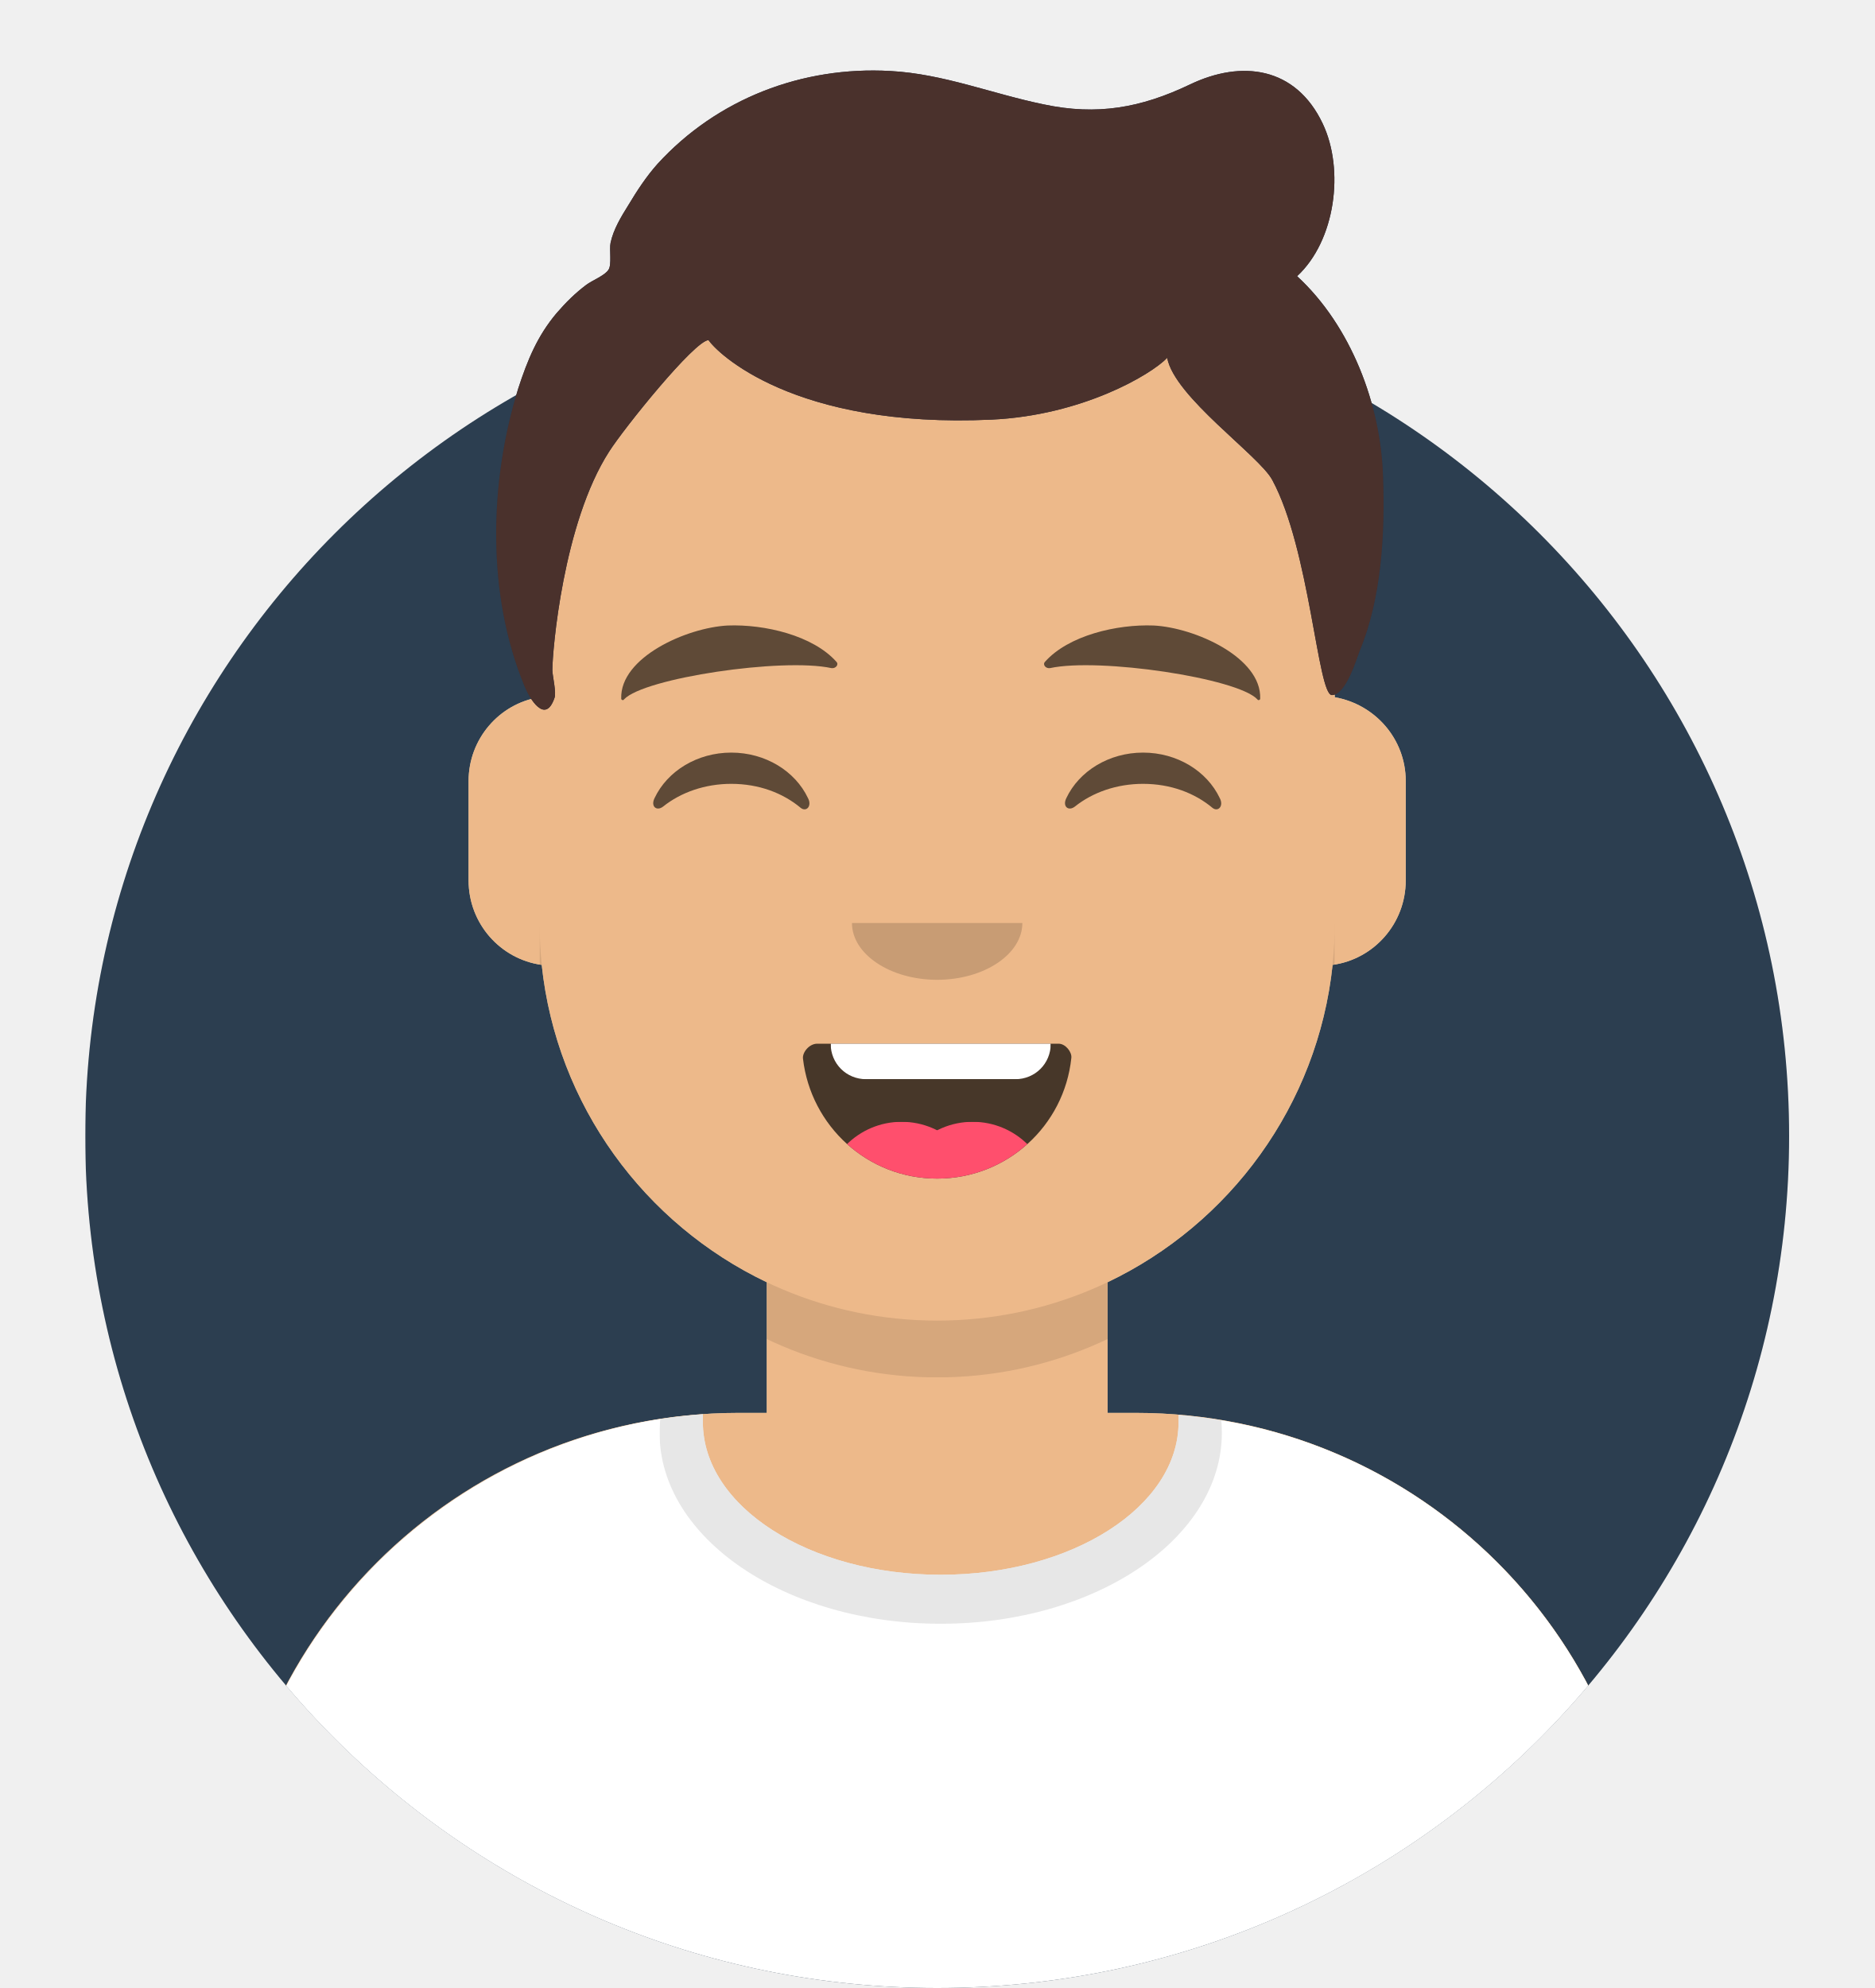
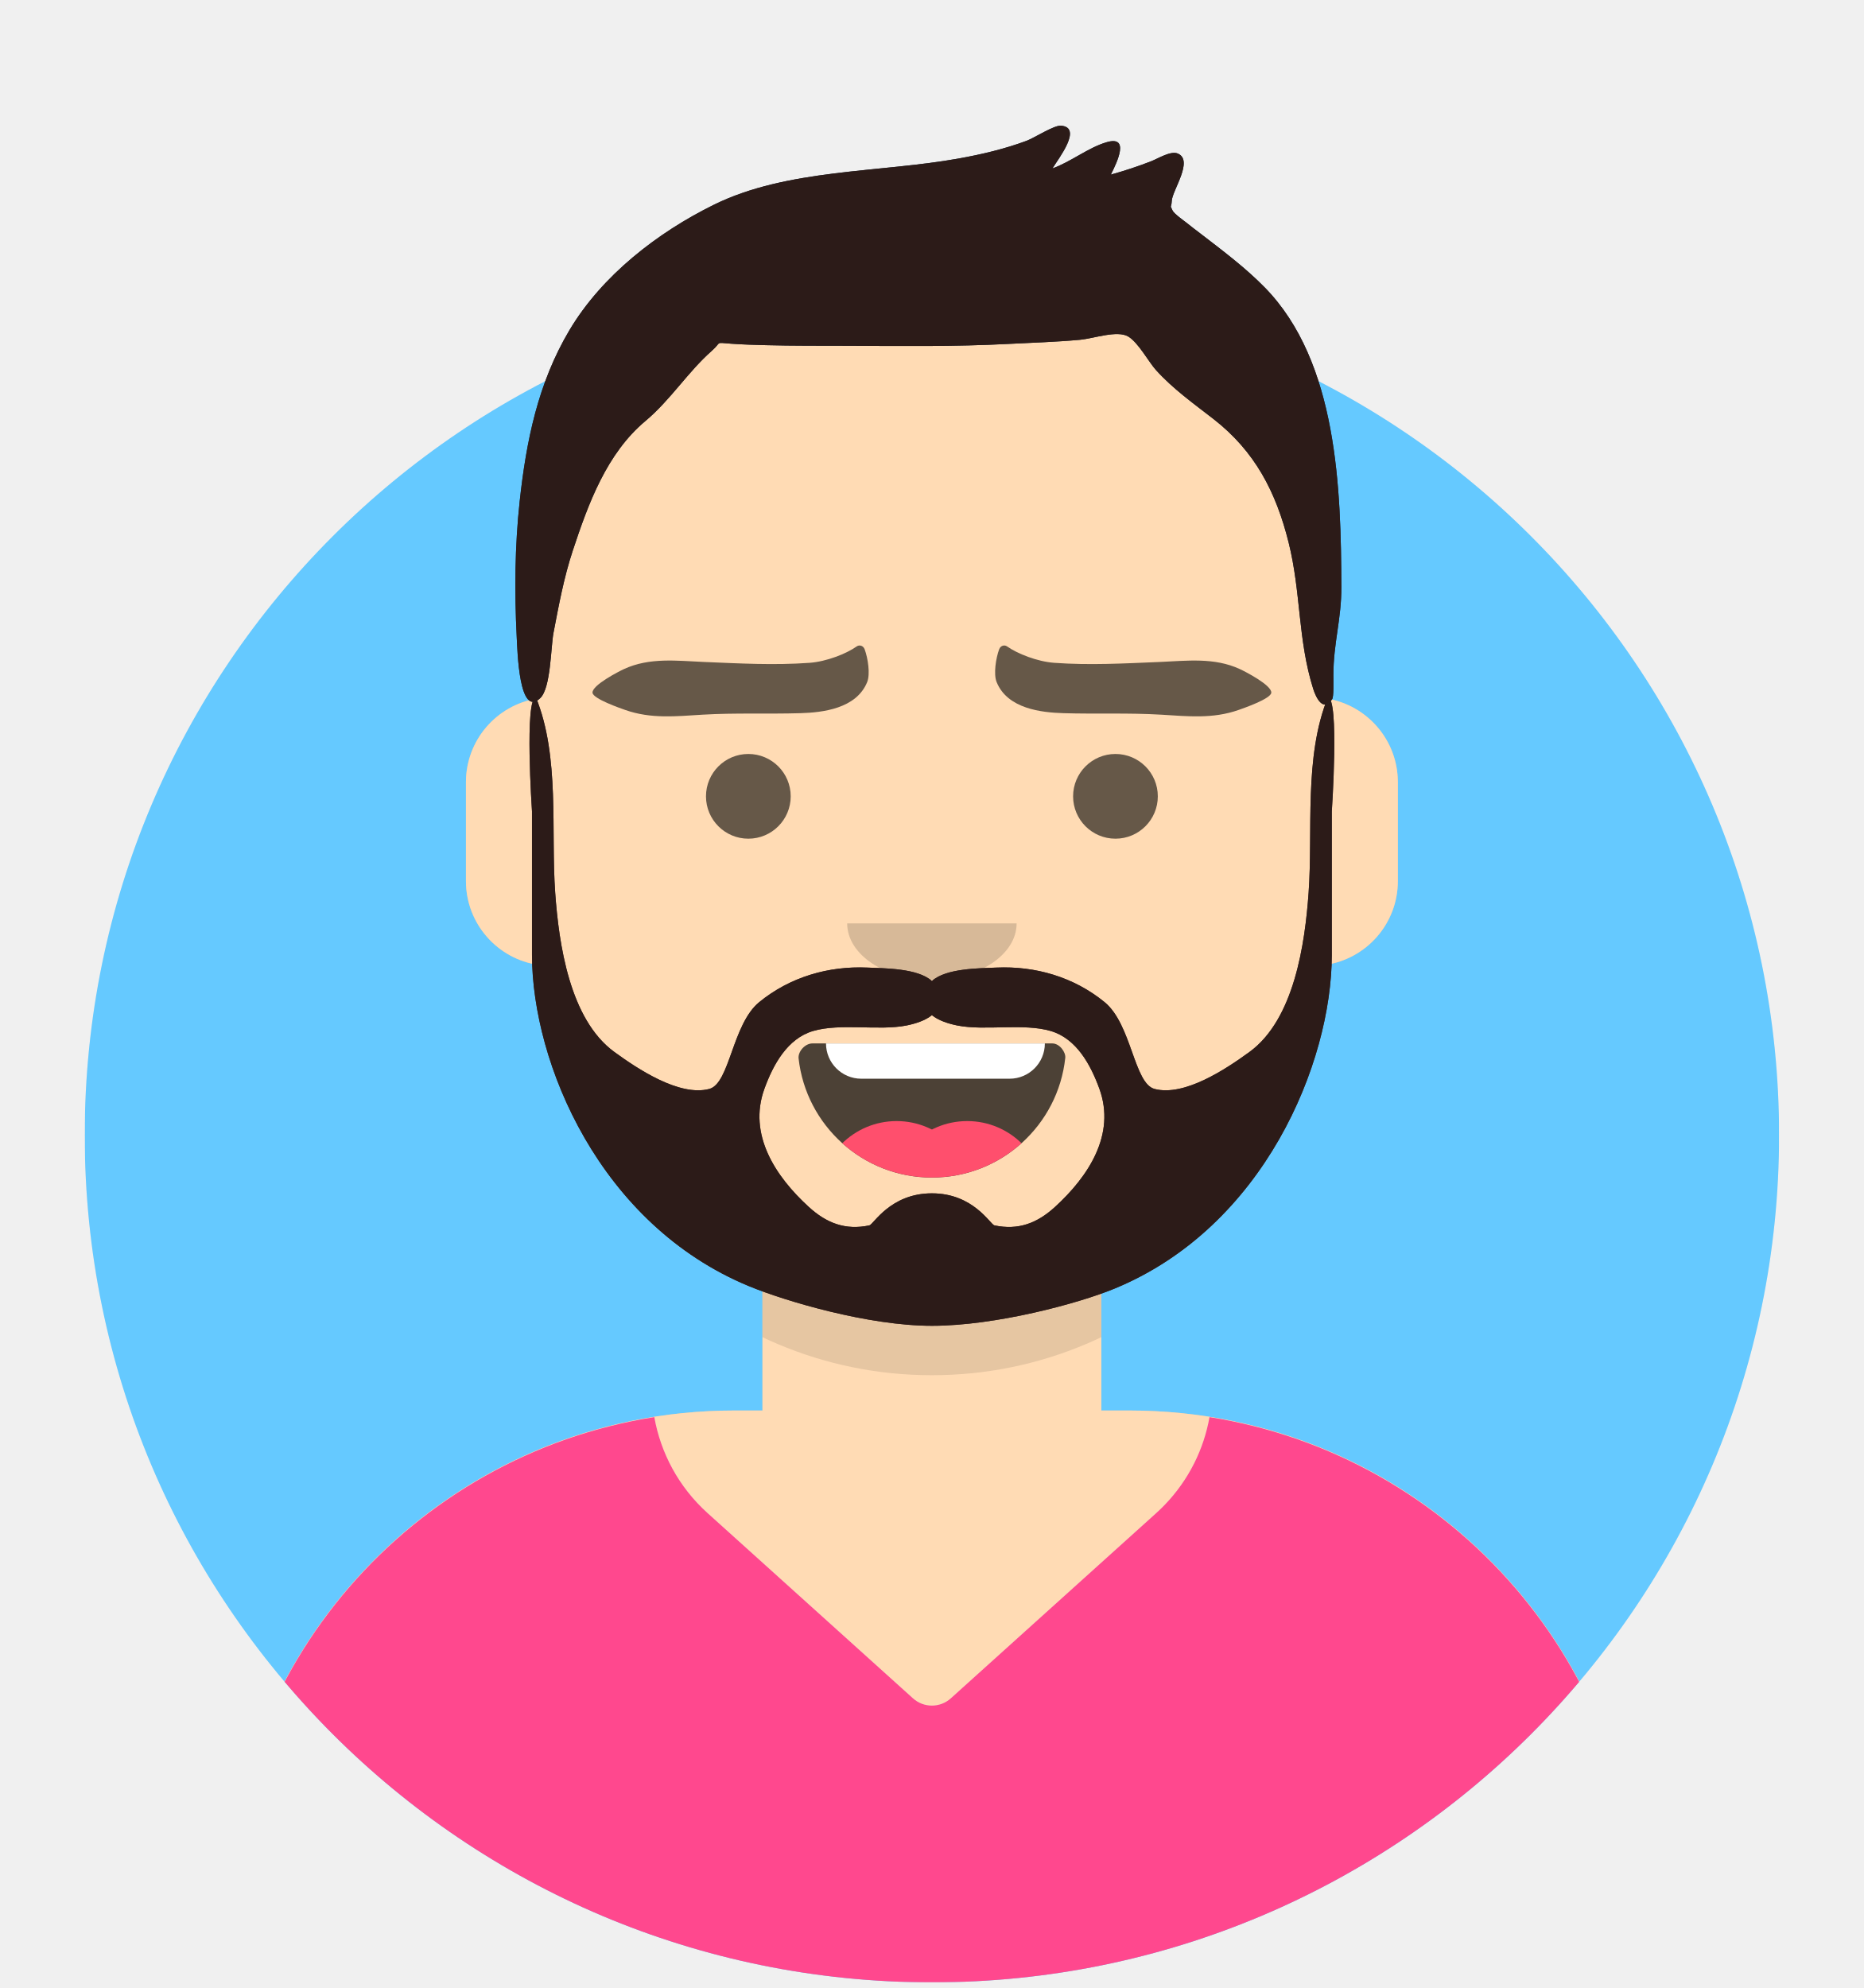
- <svg xmlns="http://www.w3.org/2000/svg" version="1.1" id="Layer_1" x="0px" y="0px" viewBox="0 0 264 280" style="enable-background:new 0 0 264 280;" xml:space="preserve">
-   <style type="text/css">
- 	.st0{fill-rule:evenodd;clip-rule:evenodd;fill:#E6E6E6;}
- 	.st1{filter:url(#Adobe_OpacityMaskFilter);}
- 	.st2{fill-rule:evenodd;clip-rule:evenodd;fill:#FFFFFF;}
- 	.st3{mask:url(#mask-2_1_);}
- 	.st4{fill-rule:evenodd;clip-rule:evenodd;fill:#2C3E50;}
- 	.st5{filter:url(#Adobe_OpacityMaskFilter_1_);}
- 	.st6{mask:url(#mask-4_1_);}
- 	.st7{fill-rule:evenodd;clip-rule:evenodd;fill:#D0C6AC;}
- 	.st8{filter:url(#Adobe_OpacityMaskFilter_2_);}
- 	.st9{mask:url(#mask-6_1_);}
- 	.st10{fill-rule:evenodd;clip-rule:evenodd;fill:#EDB98A;}
- 	.st11{filter:url(#Adobe_OpacityMaskFilter_3_);}
- 	.st12{mask:url(#mask-6_2_);fill-rule:evenodd;clip-rule:evenodd;fill-opacity:0.1;}
- 	.st13{filter:url(#Adobe_OpacityMaskFilter_4_);}
- 	.st14{mask:url(#react-mask-952_1_);}
- 	.st15{filter:url(#Adobe_OpacityMaskFilter_5_);}
- 	.st16{opacity:0.6;mask:url(#react-mask-952_2_);}
- 	.st17{fill-rule:evenodd;clip-rule:evenodd;fill-opacity:0.16;}
- 	.st18{fill-rule:evenodd;clip-rule:evenodd;fill-opacity:0.7;}
- 	.st19{filter:url(#Adobe_OpacityMaskFilter_6_);}
- 	.st20{mask:url(#react-mask-934_1_);fill-rule:evenodd;clip-rule:evenodd;fill:#FFFFFF;}
- 	.st21{filter:url(#Adobe_OpacityMaskFilter_7_);}
- 	.st22{mask:url(#react-mask-934_2_);}
- 	.st23{fill-rule:evenodd;clip-rule:evenodd;fill:#FF4F6D;}
- 	.st24{fill-rule:evenodd;clip-rule:evenodd;fill-opacity:0.6;}
- 	.st25{filter:url(#Adobe_OpacityMaskFilter_8_);}
- 	.st26{mask:url(#react-mask-925_1_);}
- 	.st27{fill-rule:evenodd;clip-rule:evenodd;fill:#28354B;}
- 	.st28{filter:url(#Adobe_OpacityMaskFilter_9_);}
- 	.st29{mask:url(#react-mask-924_1_);}
- 	.st30{fill-rule:evenodd;clip-rule:evenodd;fill:#4A312C;}
- </style>
-   <g>
-     <g transform="translate(-825, -1100)">
+ <svg xmlns="http://www.w3.org/2000/svg" xmlns:xlink="http://www.w3.org/1999/xlink" width="450px" height="480px" viewBox="0 0 264 280" version="1.1">
+   <defs>
+     <circle id="path-1" cx="120" cy="120" r="120" />
+     <path d="M12,160 C12,226.274 65.726,280 132,280 C198.274,280 252,226.274 252,160 L264,160 L264,-1.42108547e-14 L-3.19744231e-14,-1.42108547e-14 L-3.19744231e-14,160 L12,160 Z" id="path-3" />
+     <path d="M124,144.611 L124,163 L128,163 L128,163 C167.765,163 200,195.235 200,235 L200,244 L0,244 L0,235 C-4.86974701e-15,195.235 32.235,163 72,163 L72,163 L76,163 L76,144.611 C58.763,136.422 46.372,119.687 44.305,99.881 C38.48,99.058 34,94.052 34,88 L34,74 C34,68.054 38.325,63.118 44,62.166 L44,56 L44,56 C44,25.072 69.072,5.68137151e-15 100,0 L100,0 L100,0 C130.928,-5.68137151e-15 156,25.072 156,56 L156,62.166 C161.675,63.118 166,68.054 166,74 L166,88 C166,94.052 161.52,99.058 155.695,99.881 C153.628,119.687 141.237,136.422 124,144.611 Z" id="path-5" />
+   </defs>
+   <g id="avatarmaker" stroke="none" stroke-width="1" fill="none" fill-rule="evenodd">
+     <g transform="translate(-825, -1100)" id="avatarmaker/Circle">
      <g transform="translate(825, 1100)">
-         <g id="Circle" transform="translate(12, 40)">
-           <g id="Circle-Background">
-             <circle class="st0" cx="120" cy="120" r="120" />
-           </g>
-           <defs>
-             <filter id="Adobe_OpacityMaskFilter" filterUnits="userSpaceOnUse" x="0" y="0" width="240" height="240">
-               <feColorMatrix type="matrix" values="1 0 0 0 0  0 1 0 0 0  0 0 1 0 0  0 0 0 1 0" />
-             </filter>
-           </defs>
-           <mask maskUnits="userSpaceOnUse" x="0" y="0" width="240" height="240" id="mask-2_1_">
-             <g class="st1">
-               <circle id="path-1_1_" class="st2" cx="120" cy="120" r="120" />
-             </g>
+         <g id="Circle" stroke-width="1" fill-rule="evenodd" transform="translate(12, 40)">
+           <mask id="mask-2" fill="white">
+             <use xlink:href="#path-1" />
          </mask>
-           <g class="st3">
-             <rect class="st4" width="240" height="240" />
+           <use id="Circle-Background" fill="#E6E6E6" xlink:href="#path-1" />
+           <g id="ColorPaletteBlue01" mask="url(#mask-2)" fill="#65C9FF">
+             <rect id="🖍Color" x="0" y="0" width="240" height="240" />
          </g>
        </g>
-         <g id="Mask">
- 			</g>
-         <defs>
-           <filter id="Adobe_OpacityMaskFilter_1_" filterUnits="userSpaceOnUse" x="-1" y="0" width="265" height="280">
-             <feColorMatrix type="matrix" values="1 0 0 0 0  0 1 0 0 0  0 0 1 0 0  0 0 0 1 0" />
-           </filter>
-         </defs>
-         <mask maskUnits="userSpaceOnUse" x="-1" y="0" width="265" height="280" id="mask-4_1_">
-           <g class="st5">
-             <path id="path-3_1_" class="st2" d="M12,160c0,66.3,53.7,120,120,120s120-53.7,120-120h12V0H0v160H12z" />
-           </g>
+         <mask id="mask-4" fill="white">
+           <use xlink:href="#path-3" />
        </mask>
-         <g id="Avataaar" class="st6">
+         <g id="Mask" />
+         <g id="avatarmaker" stroke-width="1" fill-rule="evenodd" mask="url(#mask-4)">
          <g id="Body" transform="translate(32, 36)">
-             <g>
-               <path class="st7" d="M124,144.6V163h4l0,0c39.8,0,72,32.2,72,72v9H0v-9c0-39.8,32.2-72,72-72l0,0h4v-18.4        c-17.2-8.2-29.6-24.9-31.7-44.7C38.5,99.1,34,94.1,34,88V74c0-5.9,4.3-10.9,10-11.8V56l0,0c0-30.9,25.1-56,56-56l0,0l0,0        c30.9,0,56,25.1,56,56v6.2c5.7,1,10,5.9,10,11.8v14c0,6.1-4.5,11.1-10.3,11.9C153.6,119.7,141.2,136.4,124,144.6z" />
-             </g>
-             <defs>
-               <filter id="Adobe_OpacityMaskFilter_2_" filterUnits="userSpaceOnUse" x="-32" y="0" width="264" height="244">
-                 <feColorMatrix type="matrix" values="1 0 0 0 0  0 1 0 0 0  0 0 1 0 0  0 0 0 1 0" />
-               </filter>
-             </defs>
-             <mask maskUnits="userSpaceOnUse" x="-32" y="0" width="264" height="244" id="mask-6_1_">
-               <g class="st8">
-                 <path id="path-5_1_" class="st2" d="M124,144.6V163h4l0,0c39.8,0,72,32.2,72,72v9H0v-9c0-39.8,32.2-72,72-72l0,0h4v-18.4         c-17.2-8.2-29.6-24.9-31.7-44.7C38.5,99.1,34,94.1,34,88V74c0-5.9,4.3-10.9,10-11.8V56l0,0c0-30.9,25.1-56,56-56l0,0l0,0         c30.9,0,56,25.1,56,56v6.2c5.7,1,10,5.9,10,11.8v14c0,6.1-4.5,11.1-10.3,11.9C153.6,119.7,141.2,136.4,124,144.6z" />
-               </g>
+             <mask id="mask-6" fill="white">
+               <use xlink:href="#path-5" />
            </mask>
-             <g class="st9">
-               <g id="Color" transform="translate(-32, 0)">
-                 <rect class="st10" width="264" height="244" />
+             <use fill="#D0C6AC" xlink:href="#path-5" />
+             <g id="Skin/👶🏽-03-Brown" mask="url(#mask-6)" fill="#FFDBB4">
+               <g transform="translate(-32, 0)" id="Color">
+                 <rect x="0" y="0" width="264" height="244" />
              </g>
            </g>
+             <path d="M156,79 L156,102 C156,132.928 130.928,158 100,158 C69.072,158 44,132.928 44,102 L44,79 L44,94 C44,124.928 69.072,150 100,150 C130.928,150 156,124.928 156,94 L156,79 Z" id="Neck-Shadow" fill-opacity="0.1" fill="#000000" mask="url(#mask-6)" />
+           </g>
+           <g id="Clothing/Shirt-V-Neck" transform="translate(0, 170)">
            <defs>
-               <filter id="Adobe_OpacityMaskFilter_3_" filterUnits="userSpaceOnUse" x="44" y="79" width="112" height="79">
-                 <feColorMatrix type="matrix" values="1 0 0 0 0  0 1 0 0 0  0 0 1 0 0  0 0 0 1 0" />
-               </filter>
+               <path d="M171.32,29.936 C205.706,35.367 232,65.139 232,101.052 L232,110 L32,110 L32,101.052 C32,65.138 58.294,35.366 92.682,29.936 C93.584,35.005 96.116,39.824 100.236,43.539 L100.236,43.539 L129.321,69.768 C130.843,71.14 133.157,71.14 134.679,69.768 L134.679,69.768 L163.764,43.539 C164.189,43.155 164.601,42.756 164.998,42.343 C168.414,38.787 170.517,34.452 171.32,29.936 Z" id="react-path-91" />
            </defs>
-             <mask maskUnits="userSpaceOnUse" x="44" y="79" width="112" height="79" id="mask-6_2_">
-               <g class="st11">
-                 <path id="path-5_2_" class="st2" d="M124,144.6V163h4l0,0c39.8,0,72,32.2,72,72v9H0v-9c0-39.8,32.2-72,72-72l0,0h4v-18.4         c-17.2-8.2-29.6-24.9-31.7-44.7C38.5,99.1,34,94.1,34,88V74c0-5.9,4.3-10.9,10-11.8V56l0,0c0-30.9,25.1-56,56-56l0,0l0,0         c30.9,0,56,25.1,56,56v6.2c5.7,1,10,5.9,10,11.8v14c0,6.1-4.5,11.1-10.3,11.9C153.6,119.7,141.2,136.4,124,144.6z" />
-               </g>
+             <mask id="react-mask-92" fill="white">
+               <use xlink:href="#react-path-91" />
            </mask>
-             <path id="Neck-Shadow" class="st12" d="M156,79v23c0,30.9-25.1,56-56,56s-56-25.1-56-56V79v15c0,30.9,25.1,56,56,56       s56-25.1,56-56V79z" />
-           </g>
-           <g transform="translate(0, 170)">
-             <g id="Clothes">
-               <path class="st0" d="M166,29.3c37,3,66,34,66,71.8v8.9H32v-8.9C32,63,61.6,31.8,99,29.2c0,0.4,0,0.7,0,1.1        c0,11.9,15,21.5,33.5,21.5S166,42.2,166,30.3C166,30,166,29.6,166,29.3z" />
-             </g>
-             <defs>
-               <filter id="Adobe_OpacityMaskFilter_4_" filterUnits="userSpaceOnUse" x="0" y="0" width="264" height="110">
-                 <feColorMatrix type="matrix" values="1 0 0 0 0  0 1 0 0 0  0 0 1 0 0  0 0 0 1 0" />
-               </filter>
-             </defs>
-             <mask maskUnits="userSpaceOnUse" x="0" y="0" width="264" height="110" id="react-mask-952_1_">
-               <g class="st13">
-                 <path id="react-path-951_1_" class="st2" d="M166,29.3c37,3,66,34,66,71.8v8.9H32v-8.9C32,63,61.6,31.8,99,29.2         c0,0.4,0,0.7,0,1.1c0,11.9,15,21.5,33.5,21.5S166,42.2,166,30.3C166,30,166,29.6,166,29.3z" />
-               </g>
-             </mask>
-             <g class="st14">
-               <rect class="st2" width="264" height="110" />
-             </g>
-             <defs>
-               <filter id="Adobe_OpacityMaskFilter_5_" filterUnits="userSpaceOnUse" x="92.9" y="4.9" width="79.3" height="53.8">
-                 <feColorMatrix type="matrix" values="1 0 0 0 0  0 1 0 0 0  0 0 1 0 0  0 0 0 1 0" />
-               </filter>
-             </defs>
-             <mask maskUnits="userSpaceOnUse" x="92.9" y="4.9" width="79.3" height="53.8" id="react-mask-952_2_">
-               <g class="st15">
-                 <path id="react-path-951_2_" class="st2" d="M166,29.3c37,3,66,34,66,71.8v8.9H32v-8.9C32,63,61.6,31.8,99,29.2         c0,0.4,0,0.7,0,1.1c0,11.9,15,21.5,33.5,21.5S166,42.2,166,30.3C166,30,166,29.6,166,29.3z" />
-               </g>
-             </mask>
-             <g id="Shadowy" class="st16">
-               <g transform="translate(92, 4)">
-                 <ellipse class="st17" cx="40.5" cy="27.8" rx="39.6" ry="26.9" />
-               </g>
+             <use id="Clothes" fill="#E6E6E6" fill-rule="evenodd" xlink:href="#react-path-91" />
+             <g id="Color/Palette/Gray-01" mask="url(#react-mask-92)" fill-rule="evenodd" fill="#ff488e">
+               <rect id="🖍Color" x="0" y="0" width="264" height="110" />
            </g>
          </g>
-           <g id="Face" transform="translate(76, 82)">
-             <g transform="translate(2, 52)">
-               <g id="Mouth">
-                 <path class="st18" d="M35.1,15.1C36.2,24.6,44.2,32,54,32c9.8,0,17.9-7.4,18.9-17c0.1-0.8-0.8-2-1.8-2c-14.9,0-26.3,0-34,0         C36,13,35,14.2,35.1,15.1z" />
-               </g>
+           <g id="Face" transform="translate(76, 82)" fill="#000000">
+             <g id="Mouth/Smile" transform="translate(2, 52)">
              <defs>
-                 <filter id="Adobe_OpacityMaskFilter_6_" filterUnits="userSpaceOnUse" x="39" y="2" width="31" height="16">
-                   <feColorMatrix type="matrix" values="1 0 0 0 0  0 1 0 0 0  0 0 1 0 0  0 0 0 1 0" />
-                 </filter>
+                 <path d="M35.118,15.128 C36.176,24.62 44.226,32 54,32 C63.804,32 71.874,24.574 72.892,15.04 C72.974,14.273 72.117,13 71.043,13 C56.149,13 44.738,13 37.087,13 C36.007,13 35.012,14.178 35.118,15.128 Z" id="react-path-105" />
              </defs>
-               <mask maskUnits="userSpaceOnUse" x="39" y="2" width="31" height="16" id="react-mask-934_1_">
-                 <g class="st19">
-                   <path id="react-path-933_1_" class="st2" d="M35.1,15.1C36.2,24.6,44.2,32,54,32c9.8,0,17.9-7.4,18.9-17          c0.1-0.8-0.8-2-1.8-2c-14.9,0-26.3,0-34,0C36,13,35,14.2,35.1,15.1z" />
-                 </g>
+               <mask id="react-mask-106" fill="white">
+                 <use xlink:href="#react-path-105" />
              </mask>
-               <path id="Teeth" class="st20" d="M44,2h21c2.8,0,5,2.2,5,5v6c0,2.8-2.2,5-5,5H44c-2.8,0-5-2.2-5-5V7C39,4.2,41.2,2,44,2z" />
-               <defs>
-                 <filter id="Adobe_OpacityMaskFilter_7_" filterUnits="userSpaceOnUse" x="38" y="24" width="32" height="22">
-                   <feColorMatrix type="matrix" values="1 0 0 0 0  0 1 0 0 0  0 0 1 0 0  0 0 0 1 0" />
-                 </filter>
-               </defs>
-               <mask maskUnits="userSpaceOnUse" x="38" y="24" width="32" height="22" id="react-mask-934_2_">
-                 <g class="st21">
-                   <path id="react-path-933_2_" class="st2" d="M35.1,15.1C36.2,24.6,44.2,32,54,32c9.8,0,17.9-7.4,18.9-17          c0.1-0.8-0.8-2-1.8-2c-14.9,0-26.3,0-34,0C36,13,35,14.2,35.1,15.1z" />
-                 </g>
-               </mask>
-               <g id="Tongue" class="st22">
+               <use id="Mouth" fill-opacity="0.7" fill="#000000" fill-rule="evenodd" xlink:href="#react-path-105" />
+               <rect id="Teeth" fill="#FFFFFF" fill-rule="evenodd" mask="url(#react-mask-106)" x="39" y="2" width="31" height="16" rx="5" />
+               <g id="Tongue" stroke-width="1" fill-rule="evenodd" mask="url(#react-mask-106)" fill="#FF4F6D">
                <g transform="translate(38, 24)">
-                   <circle class="st23" cx="11" cy="11" r="11" />
-                   <circle class="st23" cx="21" cy="11" r="11" />
+                   <circle cx="11" cy="11" r="11" />
+                   <circle cx="21" cy="11" r="11" />
                </g>
              </g>
            </g>
-             <g transform="translate(28, 40)">
-               <path id="Nose" class="st17" d="M16,8c0,4.4,5.4,8,12,8l0,0c6.6,0,12-3.6,12-8" />
+             <g id="Nose/Default" transform="translate(28, 40)" fill-opacity="0.16">
+               <path d="M16,8 C16,12.418 21.373,16 28,16 L28,16 C34.627,16 40,12.418 40,8" id="Nose" />
            </g>
-             <g transform="translate(0, 8)">
-               <path id="Squint" class="st24" d="M16.2,22.4C18,18.6,22.2,16,27,16c4.8,0,9,2.6,10.8,6.4c0.6,1.1-0.2,2-1,1.4        c-2.5-2.1-5.9-3.4-9.8-3.4c-3.7,0-7.1,1.2-9.6,3.2C16.5,24.3,15.6,23.6,16.2,22.4z" />
-               <path class="st24" d="M74.2,22.4C76,18.6,80.2,16,85,16c4.8,0,9,2.6,10.8,6.4c0.6,1.1-0.2,2-1,1.4c-2.5-2.1-5.9-3.4-9.8-3.4        c-3.7,0-7.1,1.2-9.6,3.2C74.5,24.3,73.6,23.6,74.2,22.4z" />
+             <g id="Eyes/Default-😀" transform="translate(0, 8)" fill-opacity="0.6">
+               <circle id="Eye" cx="30" cy="22" r="6" />
+               <circle id="Eye" cx="82" cy="22" r="6" />
            </g>
-             <g>
-               <path id="Eyebrow" class="st24" d="M26.5,6.1c-5.8,0.3-15.2,4.5-15,10.3c0,0.2,0.3,0.3,0.4,0.1c2.8-3,22.3-5.9,29.2-4.4        c0.6,0.1,1.1-0.5,0.7-0.9C38.5,7.5,31.7,5.9,26.5,6.1" />
-               <path class="st24" d="M86.5,6.1c5.8,0.3,15.2,4.5,15,10.3c0,0.2-0.3,0.3-0.4,0.1c-2.8-3-22.3-5.9-29.2-4.4        c-0.6,0.1-1.1-0.5-0.7-0.9C74.5,7.5,81.3,5.9,86.5,6.1" />
+             <g id="Eyebrow/Natural/Flat-Natural" fill-opacity="0.6">
+               <path d="M38.569,10.702 C33.587,11.238 28.655,11.134 23.656,11.101 C19.823,11.076 15.92,10.689 12.325,12.509 C11.636,12.857 7.877,14.945 8.003,16.011 C8.104,16.863 12.013,18.064 12.717,18.284 C16.428,19.445 19.924,18.928 23.687,18.57 C28.302,18.132 32.914,18.175 37.532,17.874 C40.642,17.672 45.422,16.977 46.829,13.148 C47.253,11.995 46.815,9.734 46.307,8.506 C46.105,8.018 45.563,7.85 45.169,8.149 C43.756,9.222 40.985,10.443 38.569,10.702" id="Fill-10" transform="translate(27.5, 13.5) rotate(2) translate(-27.5, -13.5) " />
+               <path d="M95.569,10.702 C90.587,11.238 85.655,11.134 80.656,11.101 C76.823,11.076 72.92,10.689 69.325,12.509 C68.636,12.857 64.877,14.945 65.003,16.011 C65.104,16.863 69.013,18.064 69.717,18.284 C73.428,19.445 76.924,18.928 80.687,18.57 C85.302,18.132 89.914,18.175 94.532,17.874 C97.642,17.672 102.422,16.977 103.829,13.148 C104.253,11.995 103.815,9.734 103.307,8.506 C103.105,8.018 102.563,7.85 102.169,8.149 C100.756,9.222 97.985,10.443 95.569,10.702" id="Fill-10" transform="translate(84.5, 13.5) scale(-1, 1) rotate(2) translate(-84.5, -13.5) " />
            </g>
          </g>
-           <g id="Top">
+           <g id="Top" stroke-width="1" fill-rule="evenodd">
            <defs>
-               <filter id="Adobe_OpacityMaskFilter_8_" filterUnits="userSpaceOnUse" x="-1" y="0" width="264" height="280">
-                 <feColorMatrix type="matrix" values="1 0 0 0 0  0 1 0 0 0  0 0 1 0 0  0 0 0 1 0" />
+               <rect id="react-path-64" x="0" y="0" width="264" height="280" />
+               <path d="M180.15,39.92 C177.39,37.1 174.186,34.707 171.069,32.307 C170.382,31.777 169.683,31.261 169.011,30.712 C168.858,30.587 167.292,29.466 167.105,29.053 C166.654,28.06 166.915,28.833 166.977,27.649 C167.056,26.151 170.111,21.919 167.831,20.949 C166.828,20.522 165.04,21.658 164.078,22.033 C162.196,22.767 160.292,23.393 158.347,23.933 C159.279,22.076 161.055,18.359 157.716,19.354 C155.114,20.129 152.69,22.122 150.076,23.059 C150.941,21.642 154.4,17.248 151.274,17.002 C150.302,16.926 147.471,18.75 146.424,19.14 C143.287,20.305 140.083,21.059 136.79,21.653 C125.592,23.671 112.497,23.095 102.137,28.193 C94.149,32.124 86.263,38.222 81.648,45.988 C77.201,53.473 75.538,61.664 74.607,70.241 C73.924,76.536 73.868,83.043 74.188,89.36 C74.292,91.43 74.525,100.971 77.532,98.081 C79.03,96.642 79.019,90.828 79.396,88.86 C80.147,84.945 80.87,81.013 82.122,77.223 C84.328,70.544 86.931,63.43 92.427,58.83 C95.954,55.878 98.431,51.889 101.806,48.911 C103.322,47.574 102.165,47.713 104.603,47.889 C106.241,48.006 107.885,48.051 109.526,48.094 C113.322,48.193 117.124,48.168 120.921,48.181 C128.568,48.209 136.179,48.317 143.819,47.916 C147.214,47.739 150.618,47.642 154.004,47.328 C155.895,47.153 159.251,45.941 160.808,46.867 C162.233,47.714 163.713,50.482 164.736,51.615 C167.154,54.294 170.036,56.339 172.862,58.535 C178.757,63.115 181.732,68.867 183.523,76.023 C185.306,83.153 184.806,89.768 187.013,96.785 C187.402,98.018 188.429,100.145 189.695,98.239 C189.93,97.885 189.87,95.939 189.87,94.819 C189.87,90.3 191.014,86.908 191,82.359 C190.944,68.527 190.496,50.491 180.15,39.92 Z" id="react-path-63" />
+               <filter x="-0.8%" y="-2.0%" width="101.5%" height="108.0%" filterUnits="objectBoundingBox" id="react-filter-60">
+                 <feOffset dx="0" dy="2" in="SourceAlpha" result="shadowOffsetOuter1" />
+                 <feColorMatrix values="0 0 0 0 0   0 0 0 0 0   0 0 0 0 0  0 0 0 0.16 0" type="matrix" in="shadowOffsetOuter1" result="shadowMatrixOuter1" />
+                 <feMerge>
+                   <feMergeNode in="shadowMatrixOuter1" />
+                   <feMergeNode in="SourceGraphic" />
+                 </feMerge>
              </filter>
            </defs>
-             <mask maskUnits="userSpaceOnUse" x="-1" y="0" width="264" height="280" id="react-mask-925_1_">
-               <g class="st25">
-                 <rect id="react-path-927_1_" class="st2" width="264" height="280" />
-               </g>
+             <mask id="react-mask-62" fill="white">
+               <use xlink:href="#react-path-64" />
            </mask>
-             <g class="st26">
+             <g id="Mask" />
+             <g id="Top/Short-Hair/Short-Flat" mask="url(#react-mask-62)">
              <g transform="translate(-1, 0)">
-                 <g id="Short-Hair">
-                   <path class="st27" d="M183.7,38.9c5.4-5,6.7-15,3.6-21.5c-3.8-8-11.4-9-18.7-5.5c-6.9,3.3-13.1,4.4-20.6,2.8          c-7.3-1.5-14.1-4.3-21.6-4.7C114,9.3,102,13.9,93.6,23.1c-1.6,1.8-2.9,3.8-4.1,5.8c-1,1.6-2.1,3.4-2.5,5.3          c-0.2,0.9,0.2,3.1-0.3,3.8c-0.5,0.8-2.3,1.5-3.1,2.1c-1.6,1.2-2.9,2.5-4.2,4c-2.7,3.2-4.1,6.6-5.4,10.6          c-4.1,13.2-4.5,29,0.9,42c0.7,1.7,2.9,5.4,4.2,1.6c0.3-0.7-0.3-3.2-0.3-3.9c0-2.7,1.5-20.7,8-30.8c2.1-3.3,12-15.6,14-15.7          c1.1,1.7,11.9,12.5,39.9,11.2c12.7-0.6,22.4-6.3,24.7-8.7c1,5.5,13,13.8,14.8,17.2c5.3,9.8,6.4,30.3,8.4,30.3          s3.5-5.2,3.9-6.2c3.1-7.4,3.6-16.6,3.3-24.6C195.5,57,191.3,45.9,183.7,38.9z" />
+                 <g id="Facial-Hair/Beard-Light" transform="translate(49, 72)">
+                   <defs>
+                     <path d="M101.428,98.169 C98.915,100.463 96.237,101.494 92.853,100.773 C92.271,100.649 89.896,96.235 84,96.235 C78.103,96.235 75.729,100.649 75.147,100.773 C71.762,101.494 69.085,100.463 66.571,98.169 C61.846,93.856 57.917,87.908 60.278,81.419 C61.508,78.037 63.51,74.324 67.151,73.246 C71.038,72.096 76.497,73.244 80.415,72.458 C81.684,72.204 83.071,71.751 84,71 C84.929,71.751 86.316,72.204 87.585,72.458 C91.503,73.244 96.961,72.096 100.849,73.246 C104.49,74.324 106.491,78.037 107.722,81.419 C110.083,87.908 106.154,93.856 101.428,98.169 M140.081,26 C136.671,34.4 137.988,44.858 137.357,53.676 C136.844,60.843 135.337,71.586 128.973,76.215 C125.718,78.582 119.794,82.56 115.542,81.45 C112.615,80.686 112.302,72.29 108.455,69.147 C104.092,65.582 98.643,64.016 93.149,64.258 C90.779,64.362 85.984,64.337 84,66.16 C82.016,64.337 77.222,64.362 74.851,64.258 C69.357,64.016 63.908,65.582 59.545,69.147 C55.698,72.29 55.386,80.686 52.458,81.45 C48.206,82.56 42.282,78.582 39.027,76.215 C32.662,71.586 31.156,60.843 30.643,53.676 C30.012,44.858 31.329,34.4 27.919,26 C26.26,26 27.354,42.129 27.354,42.129 L27.354,62.485 C27.386,77.773 36.935,100.655 58.108,109.393 C63.286,111.53 75.015,115 84,115 C92.985,115 104.714,111.86 109.892,109.723 C131.065,100.986 140.614,77.773 140.646,62.485 L140.646,42.129 C140.646,42.129 141.74,26 140.081,26" id="react-path-74" />
+                   </defs>
+                   <mask id="react-mask-73" fill="white">
+                     <use xlink:href="#react-path-74" />
+                   </mask>
+                   <use id="Lite-Beard" fill="#4a312c" fill-rule="evenodd" xlink:href="#react-path-74" />
+                   <g id="Color/Hair/Brown" mask="url(#react-mask-73)" fill="#2C1B18">
+                     <g transform="translate(-32, 0)" id="Color">
+                       <rect x="0" y="0" width="264" height="244" />
+                     </g>
+                   </g>
                </g>
-                 <defs>
-                   <filter id="Adobe_OpacityMaskFilter_9_" filterUnits="userSpaceOnUse" x="0" y="0" width="264" height="280">
-                     <feColorMatrix type="matrix" values="1 0 0 0 0  0 1 0 0 0  0 0 1 0 0  0 0 0 1 0" />
-                   </filter>
-                 </defs>
-                 <mask maskUnits="userSpaceOnUse" x="0" y="0" width="264" height="280" id="react-mask-924_1_">
-                   <g class="st28">
-                     <path id="react-path-926_1_" class="st2" d="M183.7,38.9c5.4-5,6.7-15,3.6-21.5c-3.8-8-11.4-9-18.7-5.5           c-6.9,3.3-13.1,4.4-20.6,2.8c-7.3-1.5-14.1-4.3-21.6-4.7C114,9.3,102,13.9,93.6,23.1c-1.6,1.8-2.9,3.8-4.1,5.8           c-1,1.6-2.1,3.4-2.5,5.3c-0.2,0.9,0.2,3.1-0.3,3.8c-0.5,0.8-2.3,1.5-3.1,2.1c-1.6,1.2-2.9,2.5-4.2,4           c-2.7,3.2-4.1,6.6-5.4,10.6c-4.1,13.2-4.5,29,0.9,42c0.7,1.7,2.9,5.4,4.2,1.6c0.3-0.7-0.3-3.2-0.3-3.9           c0-2.7,1.5-20.7,8-30.8c2.1-3.3,12-15.6,14-15.7c1.1,1.7,11.9,12.5,39.9,11.2c12.7-0.6,22.4-6.3,24.7-8.7           c1,5.5,13,13.8,14.8,17.2c5.3,9.8,6.4,30.3,8.4,30.3s3.5-5.2,3.9-6.2c3.1-7.4,3.6-16.6,3.3-24.6           C195.5,57,191.3,45.9,183.7,38.9z" />
-                   </g>
+                 <mask id="react-mask-61" fill="white">
+                   <use xlink:href="#react-path-63" />
                </mask>
-                 <g class="st29">
-                   <g transform="translate(0, 0) ">
-                     <rect class="st30" width="264" height="280" />
+                 <use id="Short-Hair" stroke="none" fill="#1F3140" fill-rule="evenodd" xlink:href="#react-path-63" />
+                 <g id="Skin/👶🏽-03-Brown" mask="url(#react-mask-61)" fill="#2c1b18">
+                   <g transform="translate(0, 0) " id="Color">
+                     <rect x="0" y="0" width="264" height="280" />
                  </g>
                </g>
              </g>
            </g>
          </g>
        </g>
      </g>
    </g>
  </g>
</svg>
